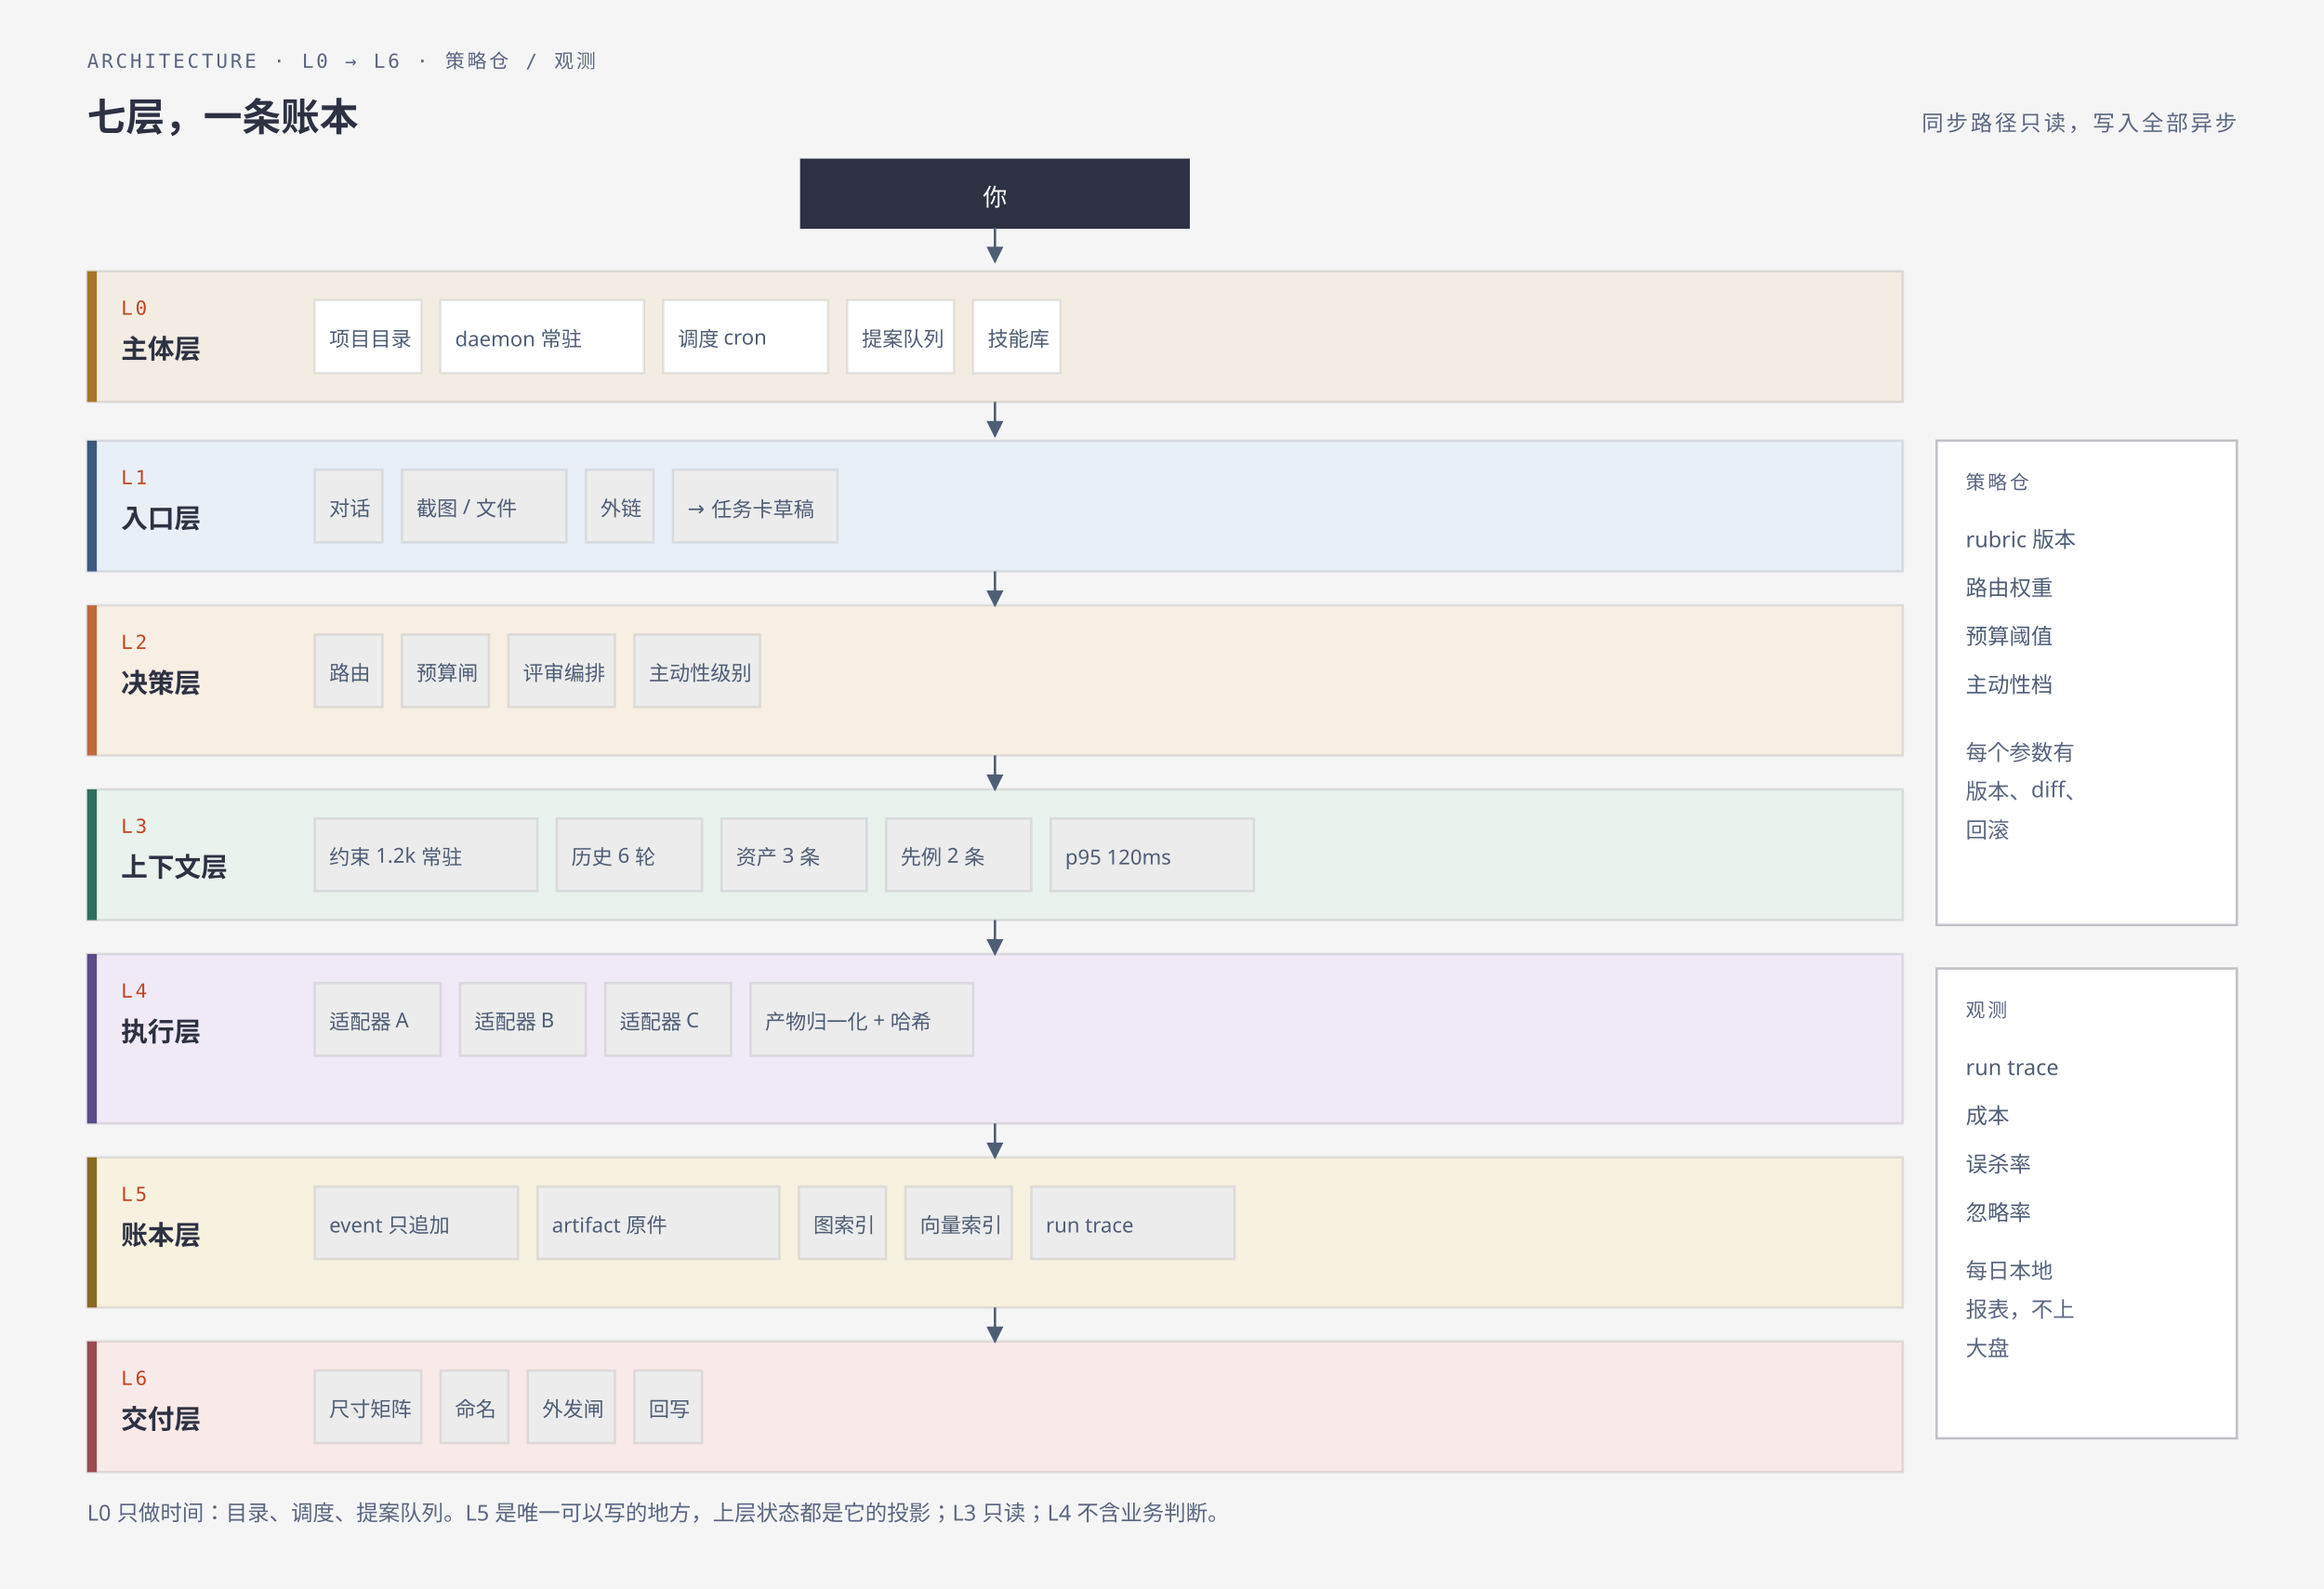
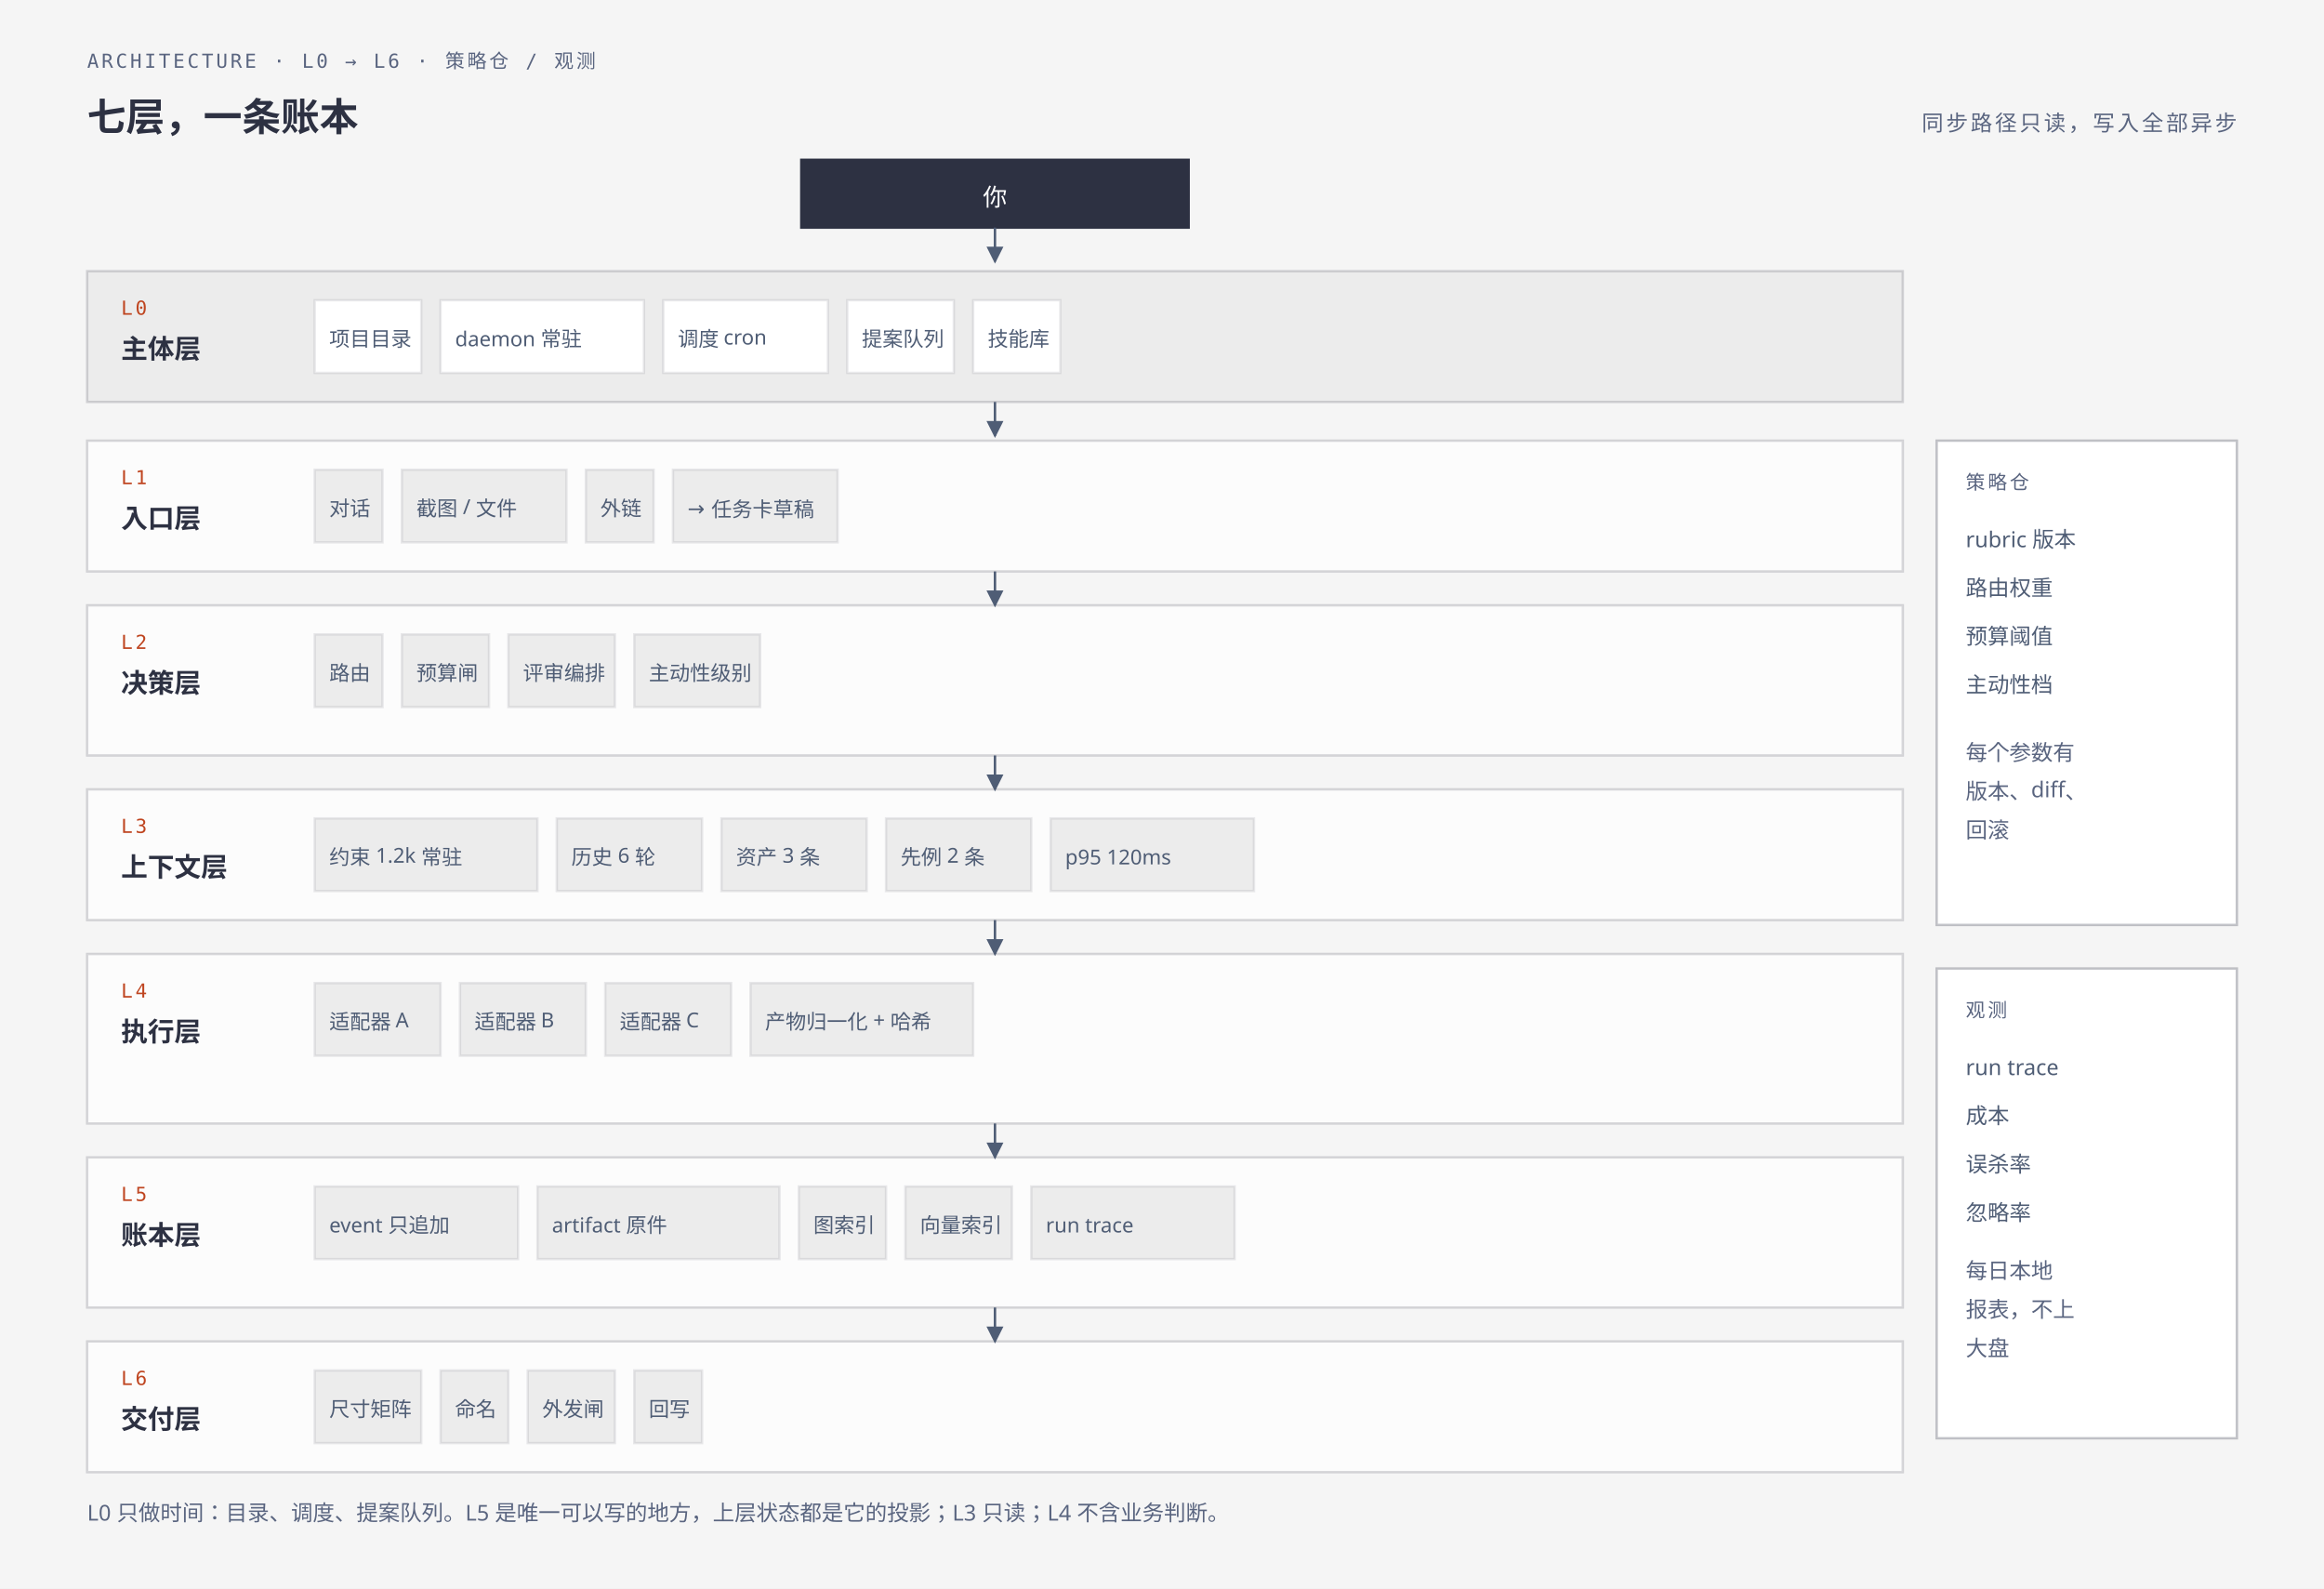
<svg xmlns="http://www.w3.org/2000/svg" viewBox="0 0 960 656" role="img" aria-labelledby="et ed">
  <defs>
    <marker id="ea" viewBox="0 0 8 8" refX="7" refY="4" markerWidth="7" markerHeight="7" orient="auto">
      <path d="M0 0 L8 4 L0 8 z" fill="#4f5d75" />
    </marker>
    <marker id="eacc" viewBox="0 0 8 8" refX="7" refY="4" markerWidth="7" markerHeight="7" orient="auto">
      <path d="M0 0 L8 4 L0 8 z" fill="#bf4520" />
    </marker>
  </defs>
  <rect width="100%" height="100%" fill="#f5f5f5" />
  <text x="36" y="28" font-family="'Geist Mono','SF Mono',ui-monospace,monospace" font-size="8" fill="#5a6580" letter-spacing="1.1">ARCHITECTURE · L0 → L6 · 策略仓 / 观测</text>
  <text x="36" y="54" font-family="'Geist','PingFang SC','Noto Sans SC',system-ui,sans-serif" font-size="16" fill="#2d3142" font-weight="600">七层，一条账本</text>
  <text x="924" y="54" font-family="'Geist Mono','SF Mono',ui-monospace,monospace" font-size="9" fill="#5a6580" text-anchor="end" letter-spacing="1.1">同步路径只读，写入全部异步</text>
  <rect x="331" y="66" width="160" height="28" fill="#2d3142" stroke="#2d3142" />
  <text x="411" y="85" font-family="'Geist','PingFang SC','Noto Sans SC',system-ui,sans-serif" font-size="10" fill="#ffffff" text-anchor="middle">你</text>
-   <rect x="36" y="112" width="750" height="54" fill="#f2ece2" stroke="rgba(45,49,66,0.12)" />
-   <rect x="36" y="112" width="4" height="54" fill="#a8752a" />
+   <rect x="36" y="112" width="750" height="54" fill="#ececec" stroke="rgba(45,49,66,0.18)" />
  <text x="50" y="130" font-family="'Geist Mono','SF Mono',ui-monospace,monospace" font-size="8" fill="#bf4520" letter-spacing="1.1">L0</text>
  <text x="50" y="148" font-family="'Geist','PingFang SC','Noto Sans SC',system-ui,sans-serif" font-size="11" fill="#2d3142" font-weight="600">主体层</text>
  <rect x="130" y="124" width="44" height="30" fill="#ffffff" stroke="rgba(45,49,66,0.10)" />
  <text x="136" y="143" font-family="'Geist','PingFang SC','Noto Sans SC',system-ui,sans-serif" font-size="8.5" fill="#4f5d75">项目目录</text>
  <rect x="182" y="124" width="84" height="30" fill="#ffffff" stroke="rgba(45,49,66,0.10)" />
  <text x="188" y="143" font-family="'Geist','PingFang SC','Noto Sans SC',system-ui,sans-serif" font-size="8.5" fill="#4f5d75">daemon 常驻</text>
  <rect x="274" y="124" width="68" height="30" fill="#ffffff" stroke="rgba(45,49,66,0.10)" />
  <text x="280" y="143" font-family="'Geist','PingFang SC','Noto Sans SC',system-ui,sans-serif" font-size="8.5" fill="#4f5d75">调度 cron</text>
  <rect x="350" y="124" width="44" height="30" fill="#ffffff" stroke="rgba(45,49,66,0.10)" />
  <text x="356" y="143" font-family="'Geist','PingFang SC','Noto Sans SC',system-ui,sans-serif" font-size="8.5" fill="#4f5d75">提案队列</text>
  <rect x="402" y="124" width="36" height="30" fill="#ffffff" stroke="rgba(45,49,66,0.10)" />
  <text x="408" y="143" font-family="'Geist','PingFang SC','Noto Sans SC',system-ui,sans-serif" font-size="8.5" fill="#4f5d75">技能库</text>
-   <rect x="36" y="182" width="750" height="54" fill="#e9eff6" stroke="rgba(45,49,66,0.12)" />
-   <rect x="36" y="182" width="4" height="54" fill="#3d5a80" />
+   <rect x="36" y="182" width="750" height="54" fill="rgba(255,255,255,0.75)" stroke="rgba(45,49,66,0.18)" />
  <text x="50" y="200" font-family="'Geist Mono','SF Mono',ui-monospace,monospace" font-size="8" fill="#bf4520" letter-spacing="1.1">L1</text>
  <text x="50" y="218" font-family="'Geist','PingFang SC','Noto Sans SC',system-ui,sans-serif" font-size="11" fill="#2d3142" font-weight="600">入口层</text>
  <rect x="130" y="194" width="28" height="30" fill="#ececec" stroke="rgba(45,49,66,0.10)" />
  <text x="136" y="213" font-family="'Geist','PingFang SC','Noto Sans SC',system-ui,sans-serif" font-size="8.5" fill="#4f5d75">对话</text>
  <rect x="166" y="194" width="68" height="30" fill="#ececec" stroke="rgba(45,49,66,0.10)" />
  <text x="172" y="213" font-family="'Geist','PingFang SC','Noto Sans SC',system-ui,sans-serif" font-size="8.5" fill="#4f5d75">截图 / 文件</text>
  <rect x="242" y="194" width="28" height="30" fill="#ececec" stroke="rgba(45,49,66,0.10)" />
  <text x="248" y="213" font-family="'Geist','PingFang SC','Noto Sans SC',system-ui,sans-serif" font-size="8.5" fill="#4f5d75">外链</text>
  <rect x="278" y="194" width="68" height="30" fill="#ececec" stroke="rgba(45,49,66,0.10)" />
  <text x="284" y="213" font-family="'Geist','PingFang SC','Noto Sans SC',system-ui,sans-serif" font-size="8.5" fill="#4f5d75">→ 任务卡草稿</text>
-   <rect x="36" y="250" width="750" height="62" fill="#f7efe4" stroke="rgba(45,49,66,0.12)" />
-   <rect x="36" y="250" width="4" height="62" fill="#bf6a3a" />
+   <rect x="36" y="250" width="750" height="62" fill="rgba(255,255,255,0.75)" stroke="rgba(45,49,66,0.18)" />
  <text x="50" y="268" font-family="'Geist Mono','SF Mono',ui-monospace,monospace" font-size="8" fill="#bf4520" letter-spacing="1.1">L2</text>
  <text x="50" y="286" font-family="'Geist','PingFang SC','Noto Sans SC',system-ui,sans-serif" font-size="11" fill="#2d3142" font-weight="600">决策层</text>
  <rect x="130" y="262" width="28" height="30" fill="#ececec" stroke="rgba(45,49,66,0.10)" />
  <text x="136" y="281" font-family="'Geist','PingFang SC','Noto Sans SC',system-ui,sans-serif" font-size="8.5" fill="#4f5d75">路由</text>
  <rect x="166" y="262" width="36" height="30" fill="#ececec" stroke="rgba(45,49,66,0.10)" />
  <text x="172" y="281" font-family="'Geist','PingFang SC','Noto Sans SC',system-ui,sans-serif" font-size="8.5" fill="#4f5d75">预算闸</text>
  <rect x="210" y="262" width="44" height="30" fill="#ececec" stroke="rgba(45,49,66,0.10)" />
  <text x="216" y="281" font-family="'Geist','PingFang SC','Noto Sans SC',system-ui,sans-serif" font-size="8.5" fill="#4f5d75">评审编排</text>
  <rect x="262" y="262" width="52" height="30" fill="#ececec" stroke="rgba(45,49,66,0.10)" />
  <text x="268" y="281" font-family="'Geist','PingFang SC','Noto Sans SC',system-ui,sans-serif" font-size="8.5" fill="#4f5d75">主动性级别</text>
-   <rect x="36" y="326" width="750" height="54" fill="#e9f2ed" stroke="rgba(45,49,66,0.12)" />
-   <rect x="36" y="326" width="4" height="54" fill="#2f6f5e" />
+   <rect x="36" y="326" width="750" height="54" fill="rgba(255,255,255,0.75)" stroke="rgba(45,49,66,0.18)" />
  <text x="50" y="344" font-family="'Geist Mono','SF Mono',ui-monospace,monospace" font-size="8" fill="#bf4520" letter-spacing="1.1">L3</text>
  <text x="50" y="362" font-family="'Geist','PingFang SC','Noto Sans SC',system-ui,sans-serif" font-size="11" fill="#2d3142" font-weight="600">上下文层</text>
  <rect x="130" y="338" width="92" height="30" fill="#ececec" stroke="rgba(45,49,66,0.10)" />
  <text x="136" y="357" font-family="'Geist','PingFang SC','Noto Sans SC',system-ui,sans-serif" font-size="8.5" fill="#4f5d75">约束 1.2k 常驻</text>
  <rect x="230" y="338" width="60" height="30" fill="#ececec" stroke="rgba(45,49,66,0.10)" />
  <text x="236" y="357" font-family="'Geist','PingFang SC','Noto Sans SC',system-ui,sans-serif" font-size="8.5" fill="#4f5d75">历史 6 轮</text>
  <rect x="298" y="338" width="60" height="30" fill="#ececec" stroke="rgba(45,49,66,0.10)" />
  <text x="304" y="357" font-family="'Geist','PingFang SC','Noto Sans SC',system-ui,sans-serif" font-size="8.5" fill="#4f5d75">资产 3 条</text>
  <rect x="366" y="338" width="60" height="30" fill="#ececec" stroke="rgba(45,49,66,0.10)" />
  <text x="372" y="357" font-family="'Geist','PingFang SC','Noto Sans SC',system-ui,sans-serif" font-size="8.5" fill="#4f5d75">先例 2 条</text>
  <rect x="434" y="338" width="84" height="30" fill="#ececec" stroke="rgba(45,49,66,0.10)" />
  <text x="440" y="357" font-family="'Geist','PingFang SC','Noto Sans SC',system-ui,sans-serif" font-size="8.5" fill="#4f5d75">p95 120ms</text>
-   <rect x="36" y="394" width="750" height="70" fill="#efeaf6" stroke="rgba(45,49,66,0.12)" />
-   <rect x="36" y="394" width="4" height="70" fill="#5b4b8a" />
+   <rect x="36" y="394" width="750" height="70" fill="rgba(255,255,255,0.75)" stroke="rgba(45,49,66,0.18)" />
  <text x="50" y="412" font-family="'Geist Mono','SF Mono',ui-monospace,monospace" font-size="8" fill="#bf4520" letter-spacing="1.1">L4</text>
  <text x="50" y="430" font-family="'Geist','PingFang SC','Noto Sans SC',system-ui,sans-serif" font-size="11" fill="#2d3142" font-weight="600">执行层</text>
  <rect x="130" y="406" width="52" height="30" fill="#ececec" stroke="rgba(45,49,66,0.10)" />
  <text x="136" y="425" font-family="'Geist','PingFang SC','Noto Sans SC',system-ui,sans-serif" font-size="8.5" fill="#4f5d75">适配器 A</text>
  <rect x="190" y="406" width="52" height="30" fill="#ececec" stroke="rgba(45,49,66,0.10)" />
  <text x="196" y="425" font-family="'Geist','PingFang SC','Noto Sans SC',system-ui,sans-serif" font-size="8.5" fill="#4f5d75">适配器 B</text>
  <rect x="250" y="406" width="52" height="30" fill="#ececec" stroke="rgba(45,49,66,0.10)" />
  <text x="256" y="425" font-family="'Geist','PingFang SC','Noto Sans SC',system-ui,sans-serif" font-size="8.5" fill="#4f5d75">适配器 C</text>
  <rect x="310" y="406" width="92" height="30" fill="#ececec" stroke="rgba(45,49,66,0.10)" />
  <text x="316" y="425" font-family="'Geist','PingFang SC','Noto Sans SC',system-ui,sans-serif" font-size="8.5" fill="#4f5d75">产物归一化 + 哈希</text>
-   <rect x="36" y="478" width="750" height="62" fill="#f7f1e0" stroke="rgba(45,49,66,0.12)" />
-   <rect x="36" y="478" width="4" height="62" fill="#8a6a1f" />
+   <rect x="36" y="478" width="750" height="62" fill="rgba(255,255,255,0.75)" stroke="rgba(45,49,66,0.18)" />
  <text x="50" y="496" font-family="'Geist Mono','SF Mono',ui-monospace,monospace" font-size="8" fill="#bf4520" letter-spacing="1.1">L5</text>
  <text x="50" y="514" font-family="'Geist','PingFang SC','Noto Sans SC',system-ui,sans-serif" font-size="11" fill="#2d3142" font-weight="600">账本层</text>
  <rect x="130" y="490" width="84" height="30" fill="#ececec" stroke="rgba(45,49,66,0.10)" />
  <text x="136" y="509" font-family="'Geist','PingFang SC','Noto Sans SC',system-ui,sans-serif" font-size="8.5" fill="#4f5d75">event 只追加</text>
  <rect x="222" y="490" width="100" height="30" fill="#ececec" stroke="rgba(45,49,66,0.10)" />
  <text x="228" y="509" font-family="'Geist','PingFang SC','Noto Sans SC',system-ui,sans-serif" font-size="8.5" fill="#4f5d75">artifact 原件</text>
  <rect x="330" y="490" width="36" height="30" fill="#ececec" stroke="rgba(45,49,66,0.10)" />
  <text x="336" y="509" font-family="'Geist','PingFang SC','Noto Sans SC',system-ui,sans-serif" font-size="8.5" fill="#4f5d75">图索引</text>
  <rect x="374" y="490" width="44" height="30" fill="#ececec" stroke="rgba(45,49,66,0.10)" />
  <text x="380" y="509" font-family="'Geist','PingFang SC','Noto Sans SC',system-ui,sans-serif" font-size="8.5" fill="#4f5d75">向量索引</text>
  <rect x="426" y="490" width="84" height="30" fill="#ececec" stroke="rgba(45,49,66,0.10)" />
  <text x="432" y="509" font-family="'Geist','PingFang SC','Noto Sans SC',system-ui,sans-serif" font-size="8.5" fill="#4f5d75">run trace</text>
-   <rect x="36" y="554" width="750" height="54" fill="#f8eae8" stroke="rgba(45,49,66,0.12)" />
-   <rect x="36" y="554" width="4" height="54" fill="#9b4b52" />
+   <rect x="36" y="554" width="750" height="54" fill="rgba(255,255,255,0.75)" stroke="rgba(45,49,66,0.18)" />
  <text x="50" y="572" font-family="'Geist Mono','SF Mono',ui-monospace,monospace" font-size="8" fill="#bf4520" letter-spacing="1.1">L6</text>
  <text x="50" y="590" font-family="'Geist','PingFang SC','Noto Sans SC',system-ui,sans-serif" font-size="11" fill="#2d3142" font-weight="600">交付层</text>
  <rect x="130" y="566" width="44" height="30" fill="#ececec" stroke="rgba(45,49,66,0.10)" />
  <text x="136" y="585" font-family="'Geist','PingFang SC','Noto Sans SC',system-ui,sans-serif" font-size="8.5" fill="#4f5d75">尺寸矩阵</text>
  <rect x="182" y="566" width="28" height="30" fill="#ececec" stroke="rgba(45,49,66,0.10)" />
  <text x="188" y="585" font-family="'Geist','PingFang SC','Noto Sans SC',system-ui,sans-serif" font-size="8.5" fill="#4f5d75">命名</text>
  <rect x="218" y="566" width="36" height="30" fill="#ececec" stroke="rgba(45,49,66,0.10)" />
  <text x="224" y="585" font-family="'Geist','PingFang SC','Noto Sans SC',system-ui,sans-serif" font-size="8.5" fill="#4f5d75">外发闸</text>
  <rect x="262" y="566" width="28" height="30" fill="#ececec" stroke="rgba(45,49,66,0.10)" />
  <text x="268" y="585" font-family="'Geist','PingFang SC','Noto Sans SC',system-ui,sans-serif" font-size="8.5" fill="#4f5d75">回写</text>
  <line x1="411" y1="94" x2="411" y2="108" stroke="#4f5d75" stroke-width="1" marker-end="url(#ea)" />
  <line x1="411" y1="166" x2="411" y2="180" stroke="#4f5d75" stroke-width="1" marker-end="url(#ea)" />
  <line x1="411" y1="236" x2="411" y2="250" stroke="#4f5d75" stroke-width="1" marker-end="url(#ea)" />
  <line x1="411" y1="312" x2="411" y2="326" stroke="#4f5d75" stroke-width="1" marker-end="url(#ea)" />
  <line x1="411" y1="380" x2="411" y2="394" stroke="#4f5d75" stroke-width="1" marker-end="url(#ea)" />
  <line x1="411" y1="464" x2="411" y2="478" stroke="#4f5d75" stroke-width="1" marker-end="url(#ea)" />
  <line x1="411" y1="540" x2="411" y2="554" stroke="#4f5d75" stroke-width="1" marker-end="url(#ea)" />
  <rect x="800" y="182" width="124" height="200" fill="#ffffff" stroke="rgba(45,49,66,0.28)" />
  <text x="812" y="202" font-family="'Geist Mono','SF Mono',ui-monospace,monospace" font-size="8" fill="#5a6580" letter-spacing="1.1">策略仓</text>
  <text x="812" y="226" font-family="'Geist','PingFang SC','Noto Sans SC',system-ui,sans-serif" font-size="9" fill="#4f5d75">rubric 版本</text>
  <text x="812" y="246" font-family="'Geist','PingFang SC','Noto Sans SC',system-ui,sans-serif" font-size="9" fill="#4f5d75">路由权重</text>
  <text x="812" y="266" font-family="'Geist','PingFang SC','Noto Sans SC',system-ui,sans-serif" font-size="9" fill="#4f5d75">预算阈值</text>
  <text x="812" y="286" font-family="'Geist','PingFang SC','Noto Sans SC',system-ui,sans-serif" font-size="9" fill="#4f5d75">主动性档</text>
  <text x="812" y="314" font-family="'Geist','PingFang SC','Noto Sans SC',system-ui,sans-serif" font-size="9" fill="#5a6580">每个参数有</text>
  <text x="812" y="330" font-family="'Geist','PingFang SC','Noto Sans SC',system-ui,sans-serif" font-size="9" fill="#5a6580">版本、diff、</text>
  <text x="812" y="346" font-family="'Geist','PingFang SC','Noto Sans SC',system-ui,sans-serif" font-size="9" fill="#5a6580">回滚</text>
  <rect x="800" y="400" width="124" height="194" fill="#ffffff" stroke="rgba(45,49,66,0.28)" />
  <text x="812" y="420" font-family="'Geist Mono','SF Mono',ui-monospace,monospace" font-size="8" fill="#5a6580" letter-spacing="1.1">观测</text>
  <text x="812" y="444" font-family="'Geist','PingFang SC','Noto Sans SC',system-ui,sans-serif" font-size="9" fill="#4f5d75">run trace</text>
  <text x="812" y="464" font-family="'Geist','PingFang SC','Noto Sans SC',system-ui,sans-serif" font-size="9" fill="#4f5d75">成本</text>
  <text x="812" y="484" font-family="'Geist','PingFang SC','Noto Sans SC',system-ui,sans-serif" font-size="9" fill="#4f5d75">误杀率</text>
  <text x="812" y="504" font-family="'Geist','PingFang SC','Noto Sans SC',system-ui,sans-serif" font-size="9" fill="#4f5d75">忽略率</text>
  <text x="812" y="528" font-family="'Geist','PingFang SC','Noto Sans SC',system-ui,sans-serif" font-size="9" fill="#5a6580">每日本地</text>
  <text x="812" y="544" font-family="'Geist','PingFang SC','Noto Sans SC',system-ui,sans-serif" font-size="9" fill="#5a6580">报表，不上</text>
  <text x="812" y="560" font-family="'Geist','PingFang SC','Noto Sans SC',system-ui,sans-serif" font-size="9" fill="#5a6580">大盘</text>
  <text x="36" y="628" font-family="'Geist','PingFang SC','Noto Sans SC',system-ui,sans-serif" font-size="9" fill="#5a6580">L0 只做时间：目录、调度、提案队列。L5 是唯一可以写的地方，上层状态都是它的投影；L3 只读；L4 不含业务判断。</text>
</svg>
